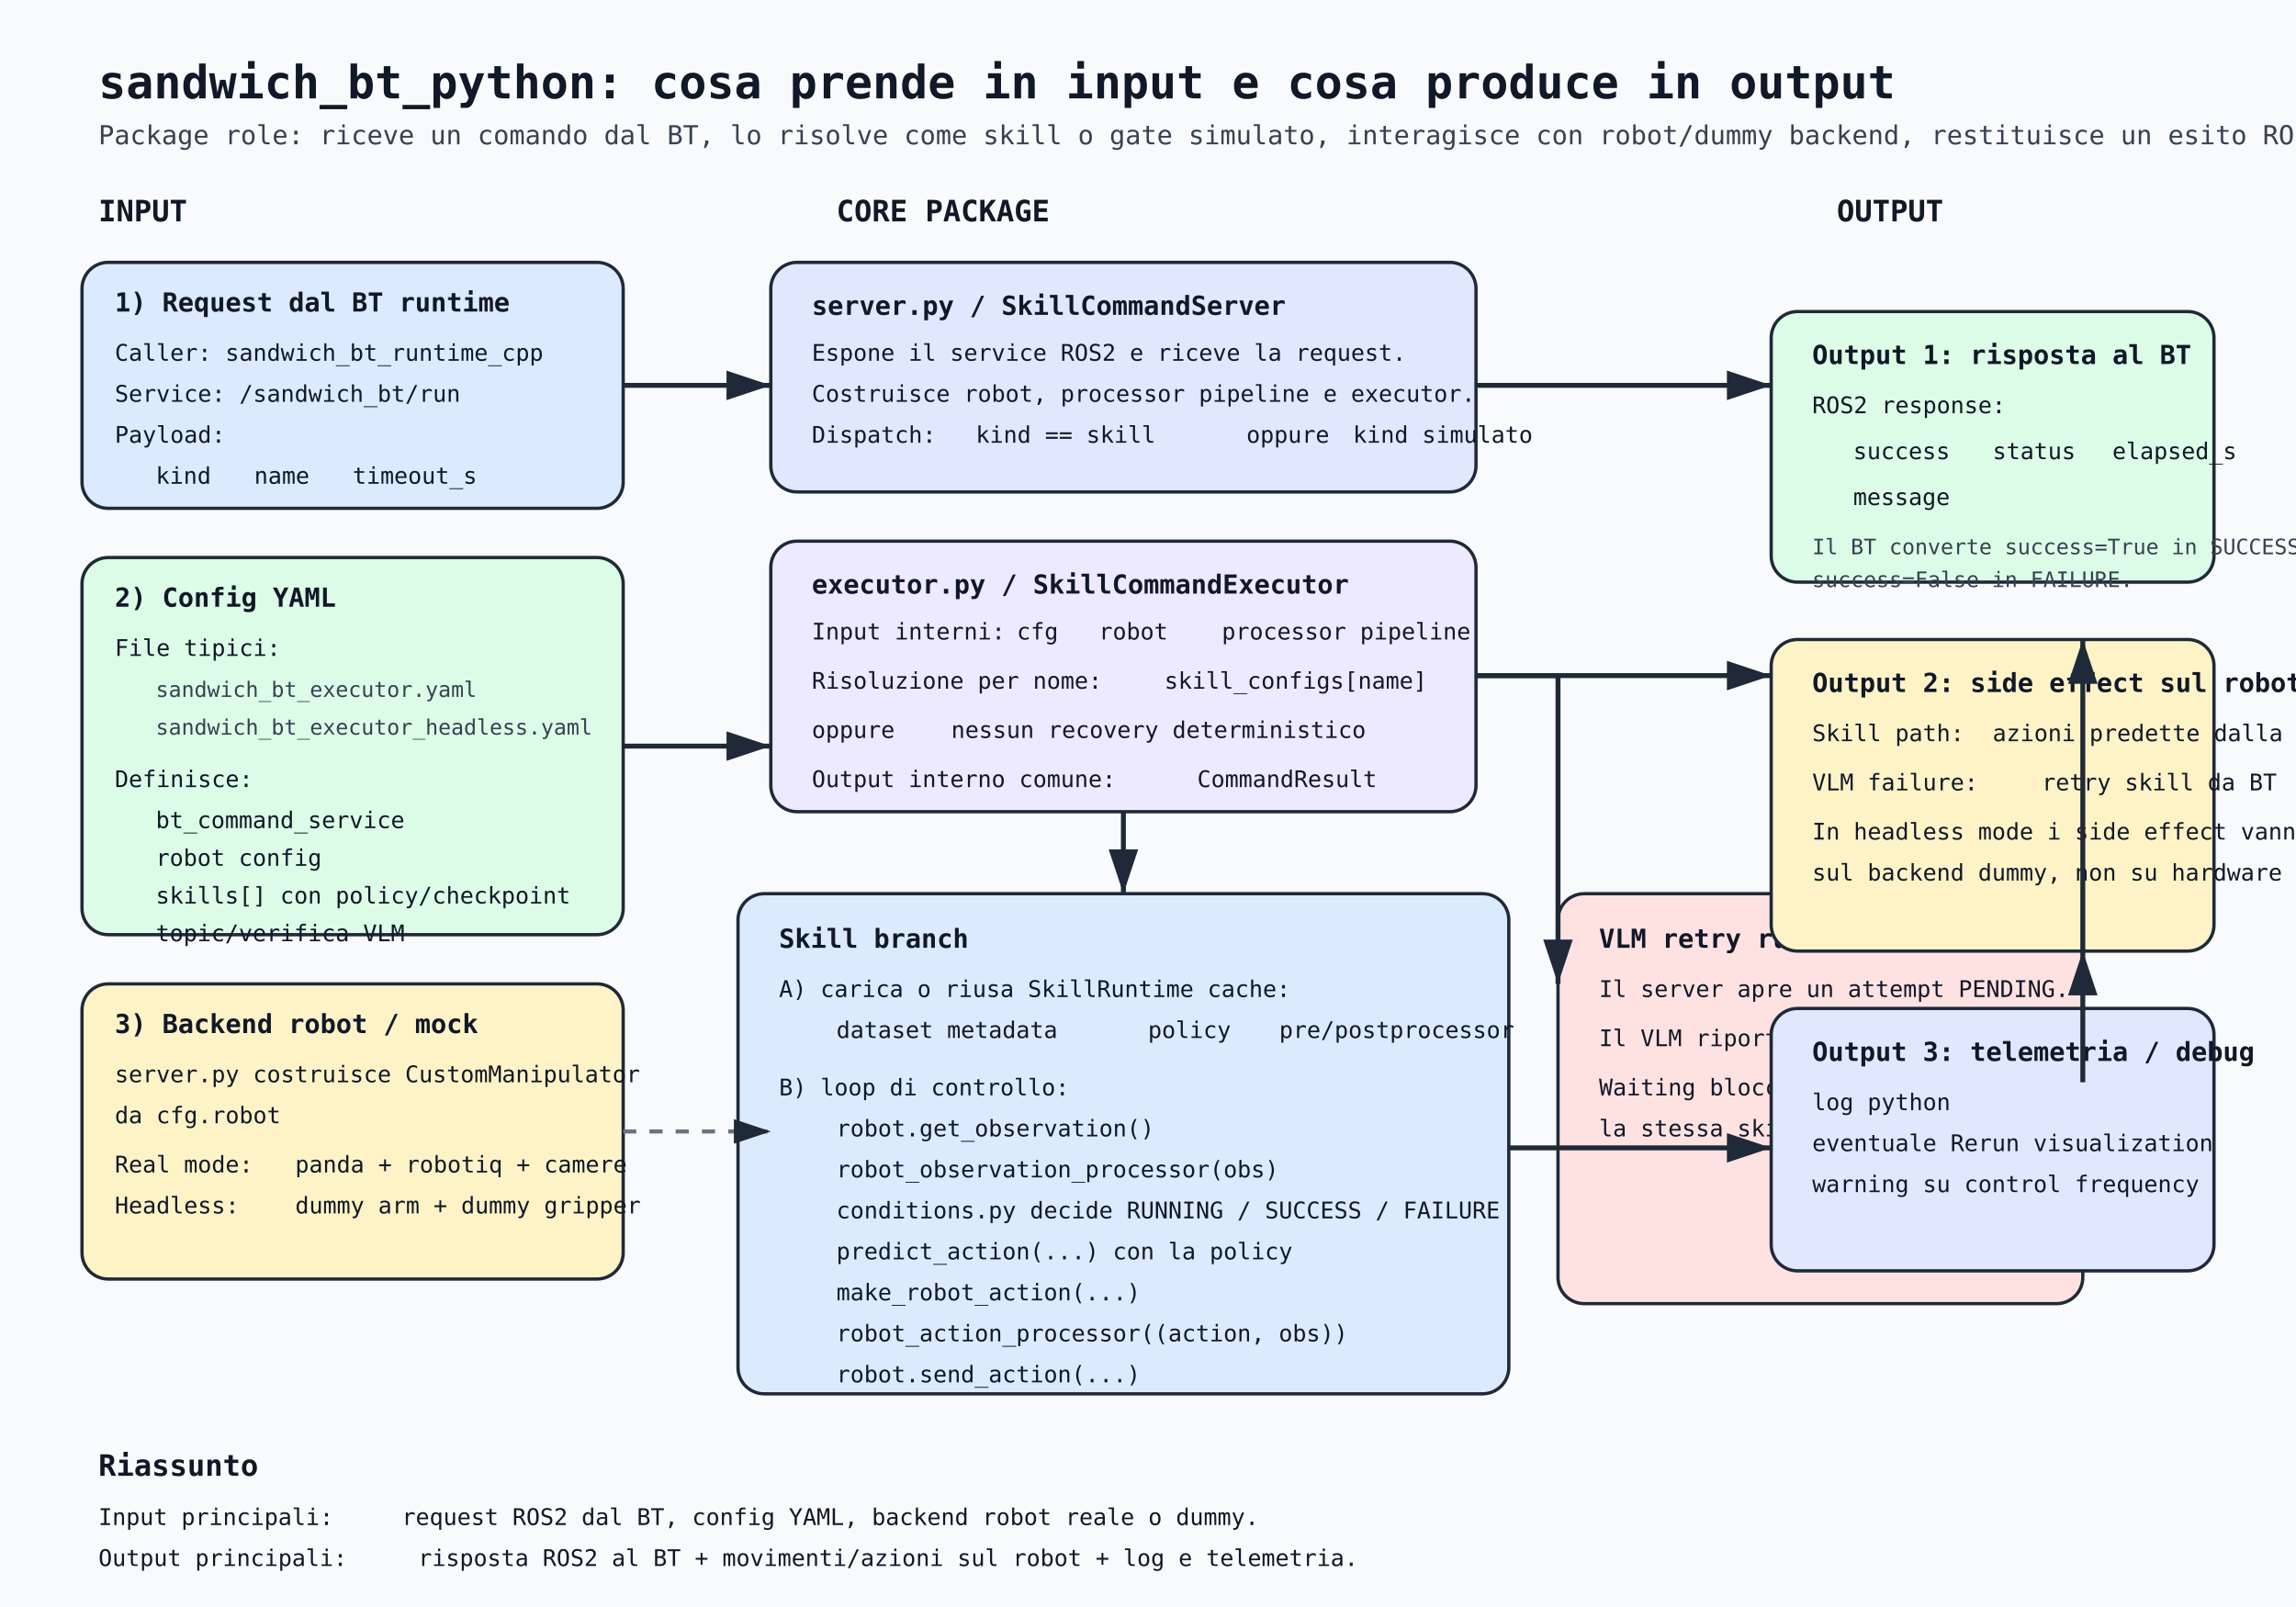
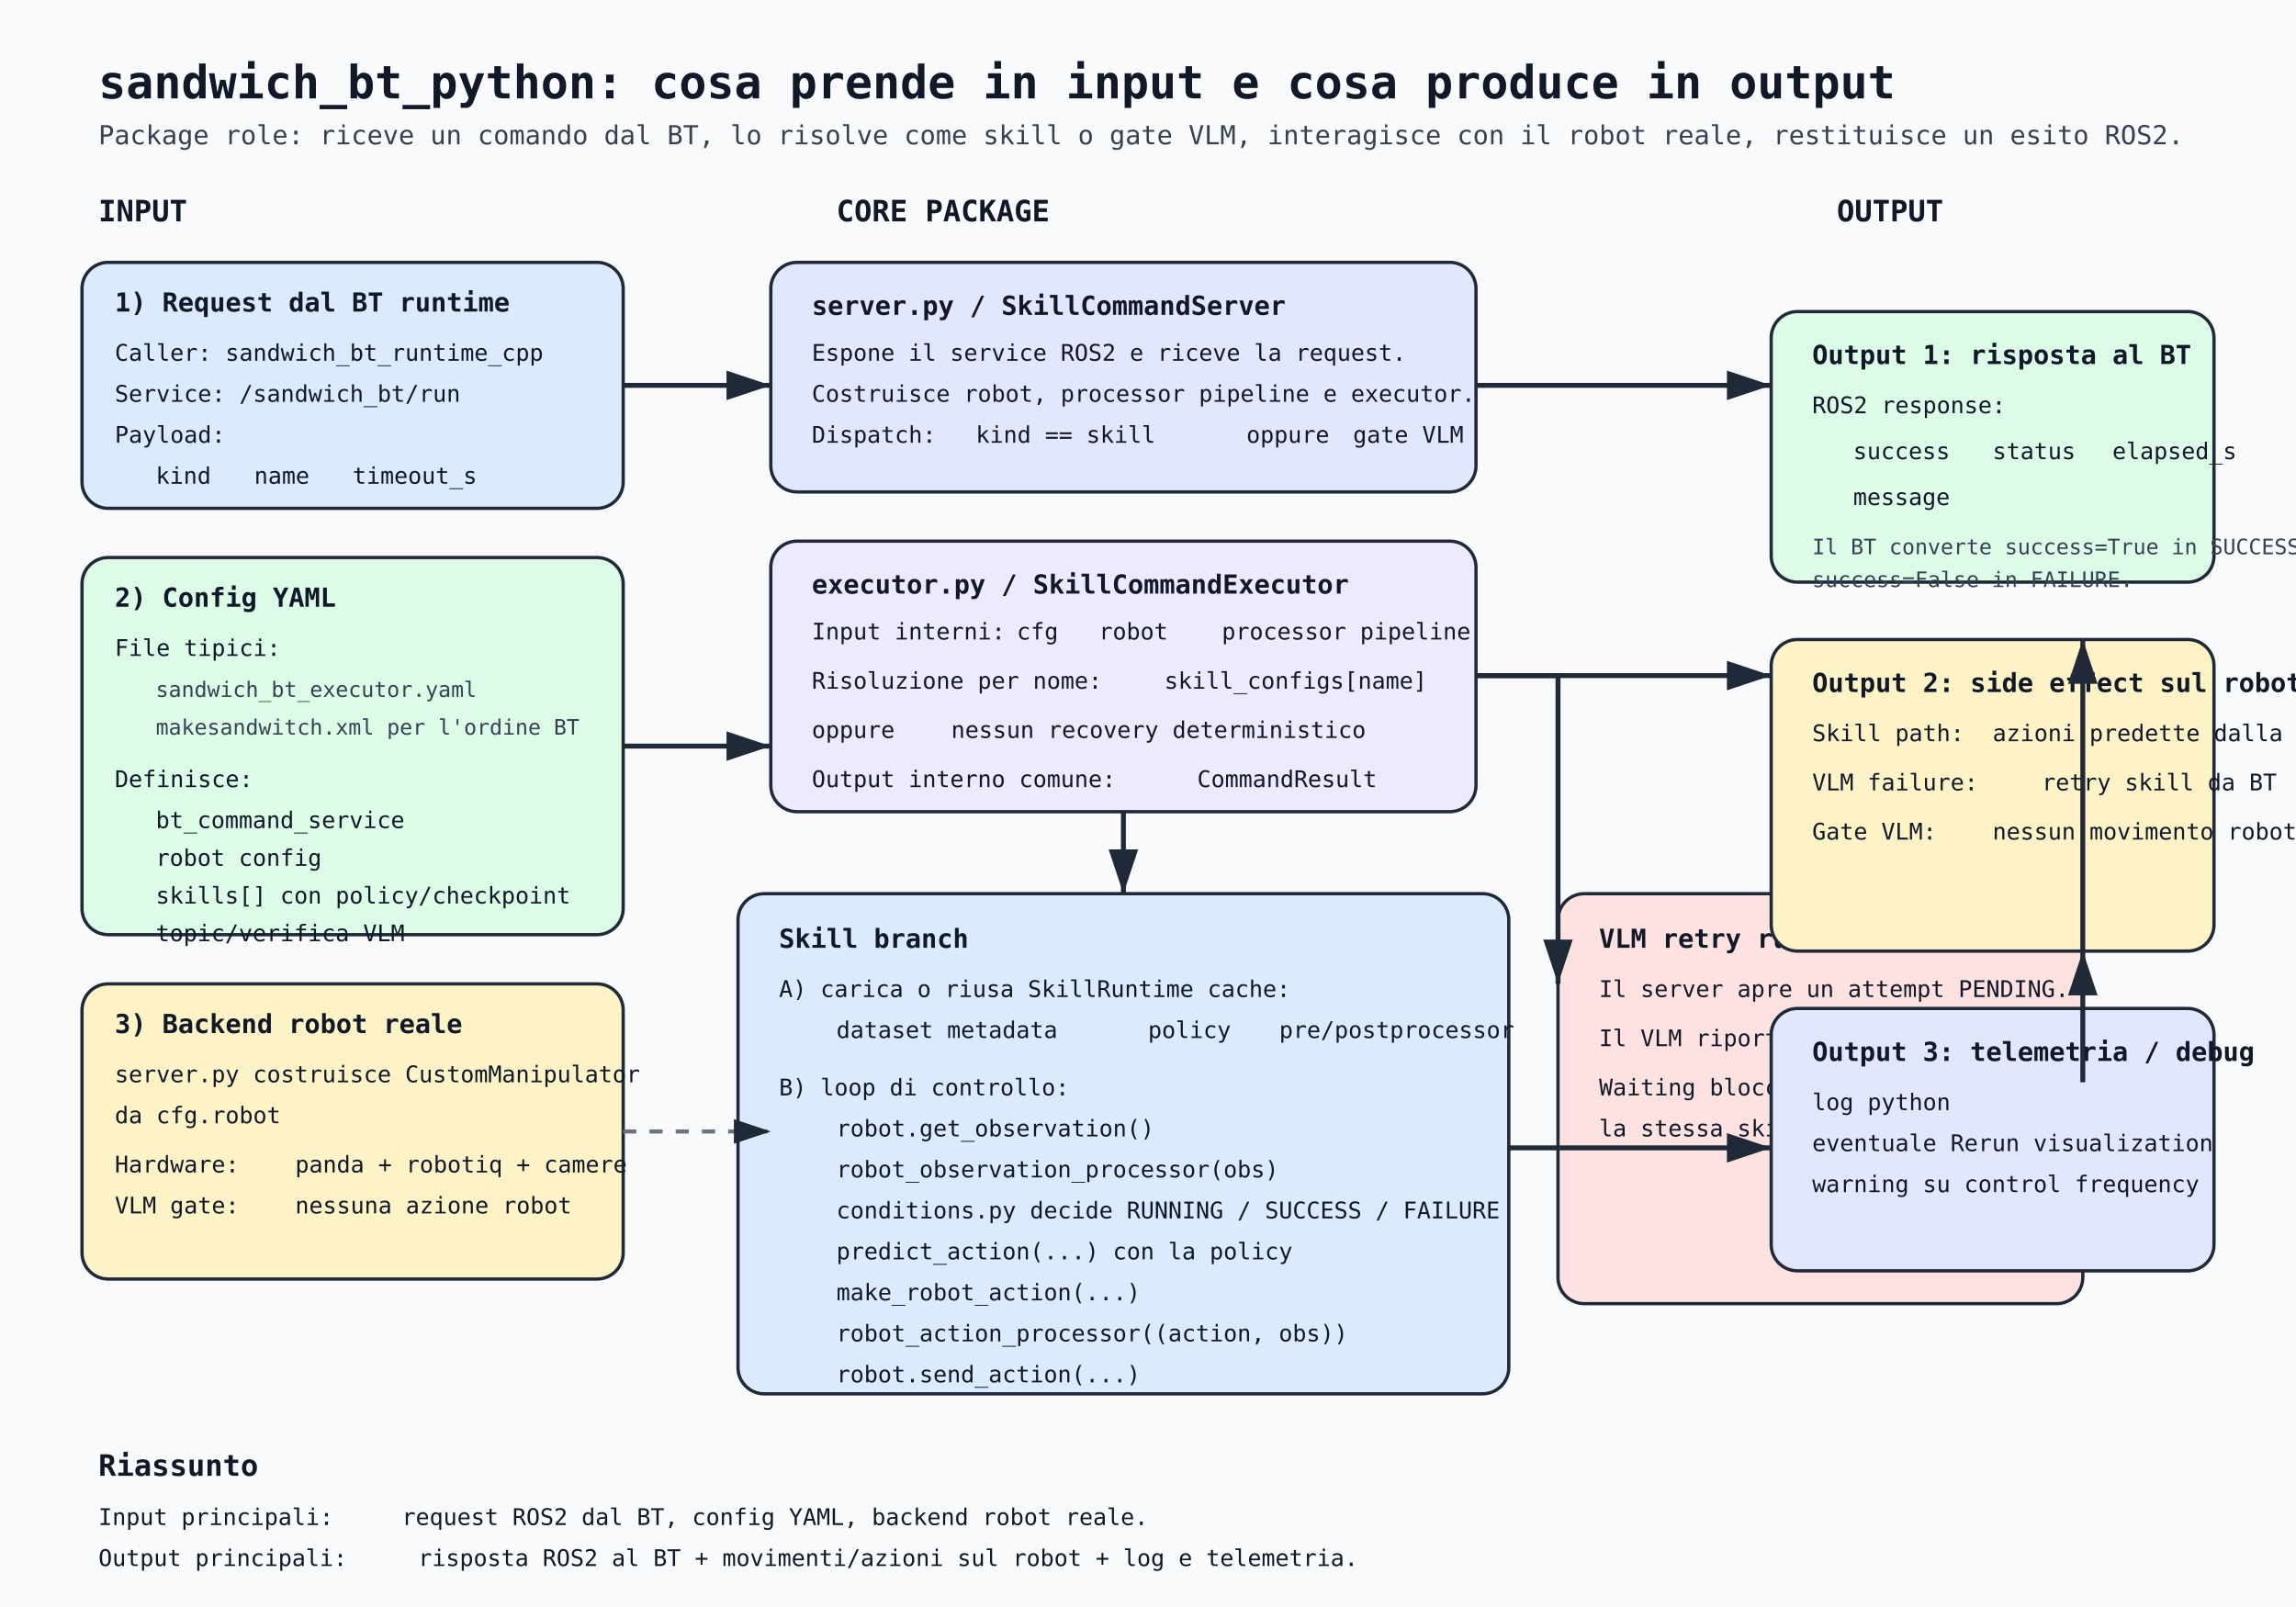
<svg xmlns="http://www.w3.org/2000/svg" width="1400" height="980" viewBox="0 0 1400 980" role="img" aria-labelledby="title desc">
  <defs>
    <marker id="arrow" markerWidth="10" markerHeight="10" refX="9" refY="3" orient="auto" markerUnits="strokeWidth">
      <path d="M0,0 L0,6 L9,3 z" fill="#1f2937" />
    </marker>
    <style>
      .title { font: 700 28px monospace; fill: #111827; }
      .subtitle { font: 400 16px monospace; fill: #374151; }
      .section { font: 700 18px monospace; fill: #111827; }
      .label { font: 700 16px monospace; fill: #111827; }
      .body { font: 400 14px monospace; fill: #111827; }
      .small { font: 400 13px monospace; fill: #374151; }
      .box { stroke: #1f2937; stroke-width: 2; rx: 16; ry: 16; }
      .line { stroke: #1f2937; stroke-width: 3; fill: none; marker-end: url(#arrow); }
      .softline { stroke: #6b7280; stroke-width: 2.5; fill: none; marker-end: url(#arrow); }
      .dashed { stroke-dasharray: 8 8; }
    </style>
  </defs>
  <rect x="0" y="0" width="1400" height="980" fill="#f8fafc" />
  <text x="60" y="60" class="title">sandwich_bt_python: cosa prende in input e cosa produce in output</text>
-   <text x="60" y="88" class="subtitle">Package role: riceve un comando dal BT, lo risolve come skill o gate simulato, interagisce con robot/dummy backend, restituisce un esito ROS2.</text>
+   <text x="60" y="88" class="subtitle">Package role: riceve un comando dal BT, lo risolve come skill o gate VLM, interagisce con il robot reale, restituisce un esito ROS2.</text>
  <text x="60" y="135" class="section">INPUT</text>
  <text x="510" y="135" class="section">CORE PACKAGE</text>
  <text x="1120" y="135" class="section">OUTPUT</text>
  <rect class="box" x="50" y="160" width="330" height="150" fill="#dbeafe" />
  <text x="70" y="190" class="label">1) Request dal BT runtime</text>
  <text x="70" y="220" class="body">Caller: sandwich_bt_runtime_cpp</text>
  <text x="70" y="245" class="body">Service: /sandwich_bt/run</text>
  <text x="70" y="270" class="body">Payload:</text>
  <text x="95" y="295" class="body">kind</text>
  <text x="155" y="295" class="body">name</text>
  <text x="215" y="295" class="body">timeout_s</text>
  <rect class="box" x="50" y="340" width="330" height="230" fill="#dcfce7" />
  <text x="70" y="370" class="label">2) Config YAML</text>
  <text x="70" y="400" class="body">File tipici:</text>
  <text x="95" y="425" class="small">sandwich_bt_executor.yaml</text>
-   <text x="95" y="448" class="small">sandwich_bt_executor_headless.yaml</text>
+   <text x="95" y="448" class="small">makesandwitch.xml per l'ordine BT</text>
  <text x="70" y="480" class="body">Definisce:</text>
  <text x="95" y="505" class="body">bt_command_service</text>
  <text x="95" y="528" class="body">robot config</text>
  <text x="95" y="551" class="body">skills[] con policy/checkpoint</text>
  <text x="95" y="574" class="body">topic/verifica VLM</text>
  <rect class="box" x="50" y="600" width="330" height="180" fill="#fef3c7" />
-   <text x="70" y="630" class="label">3) Backend robot / mock</text>
+   <text x="70" y="630" class="label">3) Backend robot reale</text>
  <text x="70" y="660" class="body">server.py costruisce CustomManipulator</text>
  <text x="70" y="685" class="body">da cfg.robot</text>
-   <text x="70" y="715" class="body">Real mode:</text>
+   <text x="70" y="715" class="body">Hardware:</text>
  <text x="180" y="715" class="body">panda + robotiq + camere</text>
-   <text x="70" y="740" class="body">Headless:</text>
-   <text x="180" y="740" class="body">dummy arm + dummy gripper</text>
+   <text x="70" y="740" class="body">VLM gate:</text>
+   <text x="180" y="740" class="body">nessuna azione robot</text>
  <rect class="box" x="470" y="160" width="430" height="140" fill="#e0e7ff" />
  <text x="495" y="192" class="label">server.py / SkillCommandServer</text>
  <text x="495" y="220" class="body">Espone il service ROS2 e riceve la request.</text>
  <text x="495" y="245" class="body">Costruisce robot, processor pipeline e executor.</text>
  <text x="495" y="270" class="body">Dispatch:</text>
  <text x="595" y="270" class="body">kind == skill</text>
  <text x="760" y="270" class="body">oppure</text>
-   <text x="825" y="270" class="body">kind simulato</text>
+   <text x="825" y="270" class="body">gate VLM</text>
  <rect class="box" x="470" y="330" width="430" height="165" fill="#ede9fe" />
  <text x="495" y="362" class="label">executor.py / SkillCommandExecutor</text>
  <text x="495" y="390" class="body">Input interni:</text>
  <text x="620" y="390" class="body">cfg</text>
  <text x="670" y="390" class="body">robot</text>
  <text x="745" y="390" class="body">processor pipeline</text>
  <text x="495" y="420" class="body">Risoluzione per nome:</text>
  <text x="710" y="420" class="body">skill_configs[name]</text>
  <text x="495" y="450" class="body">oppure</text>
  <text x="580" y="450" class="body">nessun recovery deterministico</text>
  <text x="495" y="480" class="body">Output interno comune:</text>
  <text x="730" y="480" class="body">CommandResult</text>
  <rect class="box" x="450" y="545" width="470" height="305" fill="#dbeafe" />
  <text x="475" y="578" class="label">Skill branch</text>
  <text x="475" y="608" class="body">A) carica o riusa SkillRuntime cache:</text>
  <text x="510" y="633" class="body">dataset metadata</text>
  <text x="700" y="633" class="body">policy</text>
  <text x="780" y="633" class="body">pre/postprocessor</text>
  <text x="475" y="668" class="body">B) loop di controllo:</text>
  <text x="510" y="693" class="body">robot.get_observation()</text>
  <text x="510" y="718" class="body">robot_observation_processor(obs)</text>
  <text x="510" y="743" class="body">conditions.py decide RUNNING / SUCCESS / FAILURE</text>
  <text x="510" y="768" class="body">predict_action(...) con la policy</text>
  <text x="510" y="793" class="body">make_robot_action(...)</text>
  <text x="510" y="818" class="body">robot_action_processor((action, obs))</text>
  <text x="510" y="843" class="body">robot.send_action(...)</text>
  <rect class="box" x="950" y="545" width="320" height="250" fill="#fee2e2" />
  <text x="975" y="578" class="label">VLM retry rule</text>
  <text x="975" y="608" class="body">Il server apre un attempt PENDING.</text>
  <text x="975" y="638" class="body">Il VLM riporta waiting/SUCCESS/FAILURE.</text>
  <text x="975" y="668" class="body">Waiting blocca; FAILURE ritenta</text>
  <text x="975" y="693" class="body">la stessa skill BC da capo.</text>
  <rect class="box" x="1080" y="190" width="270" height="165" fill="#dcfce7" />
  <text x="1105" y="222" class="label">Output 1: risposta al BT</text>
  <text x="1105" y="252" class="body">ROS2 response:</text>
  <text x="1130" y="280" class="body">success</text>
  <text x="1215" y="280" class="body">status</text>
  <text x="1288" y="280" class="body">elapsed_s</text>
  <text x="1130" y="308" class="body">message</text>
  <text x="1105" y="338" class="small">Il BT converte success=True in SUCCESS,</text>
  <text x="1105" y="358" class="small">success=False in FAILURE.</text>
  <rect class="box" x="1080" y="390" width="270" height="190" fill="#fef3c7" />
  <text x="1105" y="422" class="label">Output 2: side effect sul robot</text>
  <text x="1105" y="452" class="body">Skill path:</text>
  <text x="1215" y="452" class="body">azioni predette dalla policy</text>
  <text x="1105" y="482" class="body">VLM failure:</text>
  <text x="1245" y="482" class="body">retry skill da BT</text>
-   <text x="1105" y="512" class="body">In headless mode i side effect vanno</text>
-   <text x="1105" y="537" class="body">sul backend dummy, non su hardware reale.</text>
+   <text x="1105" y="512" class="body">Gate VLM:</text>
+   <text x="1215" y="512" class="body">nessun movimento robot.</text>
  <rect class="box" x="1080" y="615" width="270" height="160" fill="#e0e7ff" />
  <text x="1105" y="647" class="label">Output 3: telemetria / debug</text>
  <text x="1105" y="677" class="body">log python</text>
  <text x="1105" y="702" class="body">eventuale Rerun visualization</text>
  <text x="1105" y="727" class="body">warning su control frequency</text>
  <path class="line" d="M380 235 L470 235" />
  <path class="line" d="M380 455 L470 455" />
  <path class="softline dashed" d="M380 690 L470 690" />
  <path class="line" d="M900 235 L1080 235" />
  <path class="line" d="M900 412 L1080 412" />
  <path class="line" d="M685 495 L685 545" />
  <path class="line" d="M900 412 L950 412 L950 600" />
  <path class="line" d="M920 700 L1080 700" />
  <path class="line" d="M1270 660 L1270 580" />
  <path class="line" d="M1270 580 L1270 390" />
  <text x="60" y="900" class="section">Riassunto</text>
  <text x="60" y="930" class="body">Input principali:</text>
-   <text x="245" y="930" class="body">request ROS2 dal BT, config YAML, backend robot reale o dummy.</text>
+   <text x="245" y="930" class="body">request ROS2 dal BT, config YAML, backend robot reale.</text>
  <text x="60" y="955" class="body">Output principali:</text>
  <text x="255" y="955" class="body">risposta ROS2 al BT + movimenti/azioni sul robot + log e telemetria.</text>
</svg>
